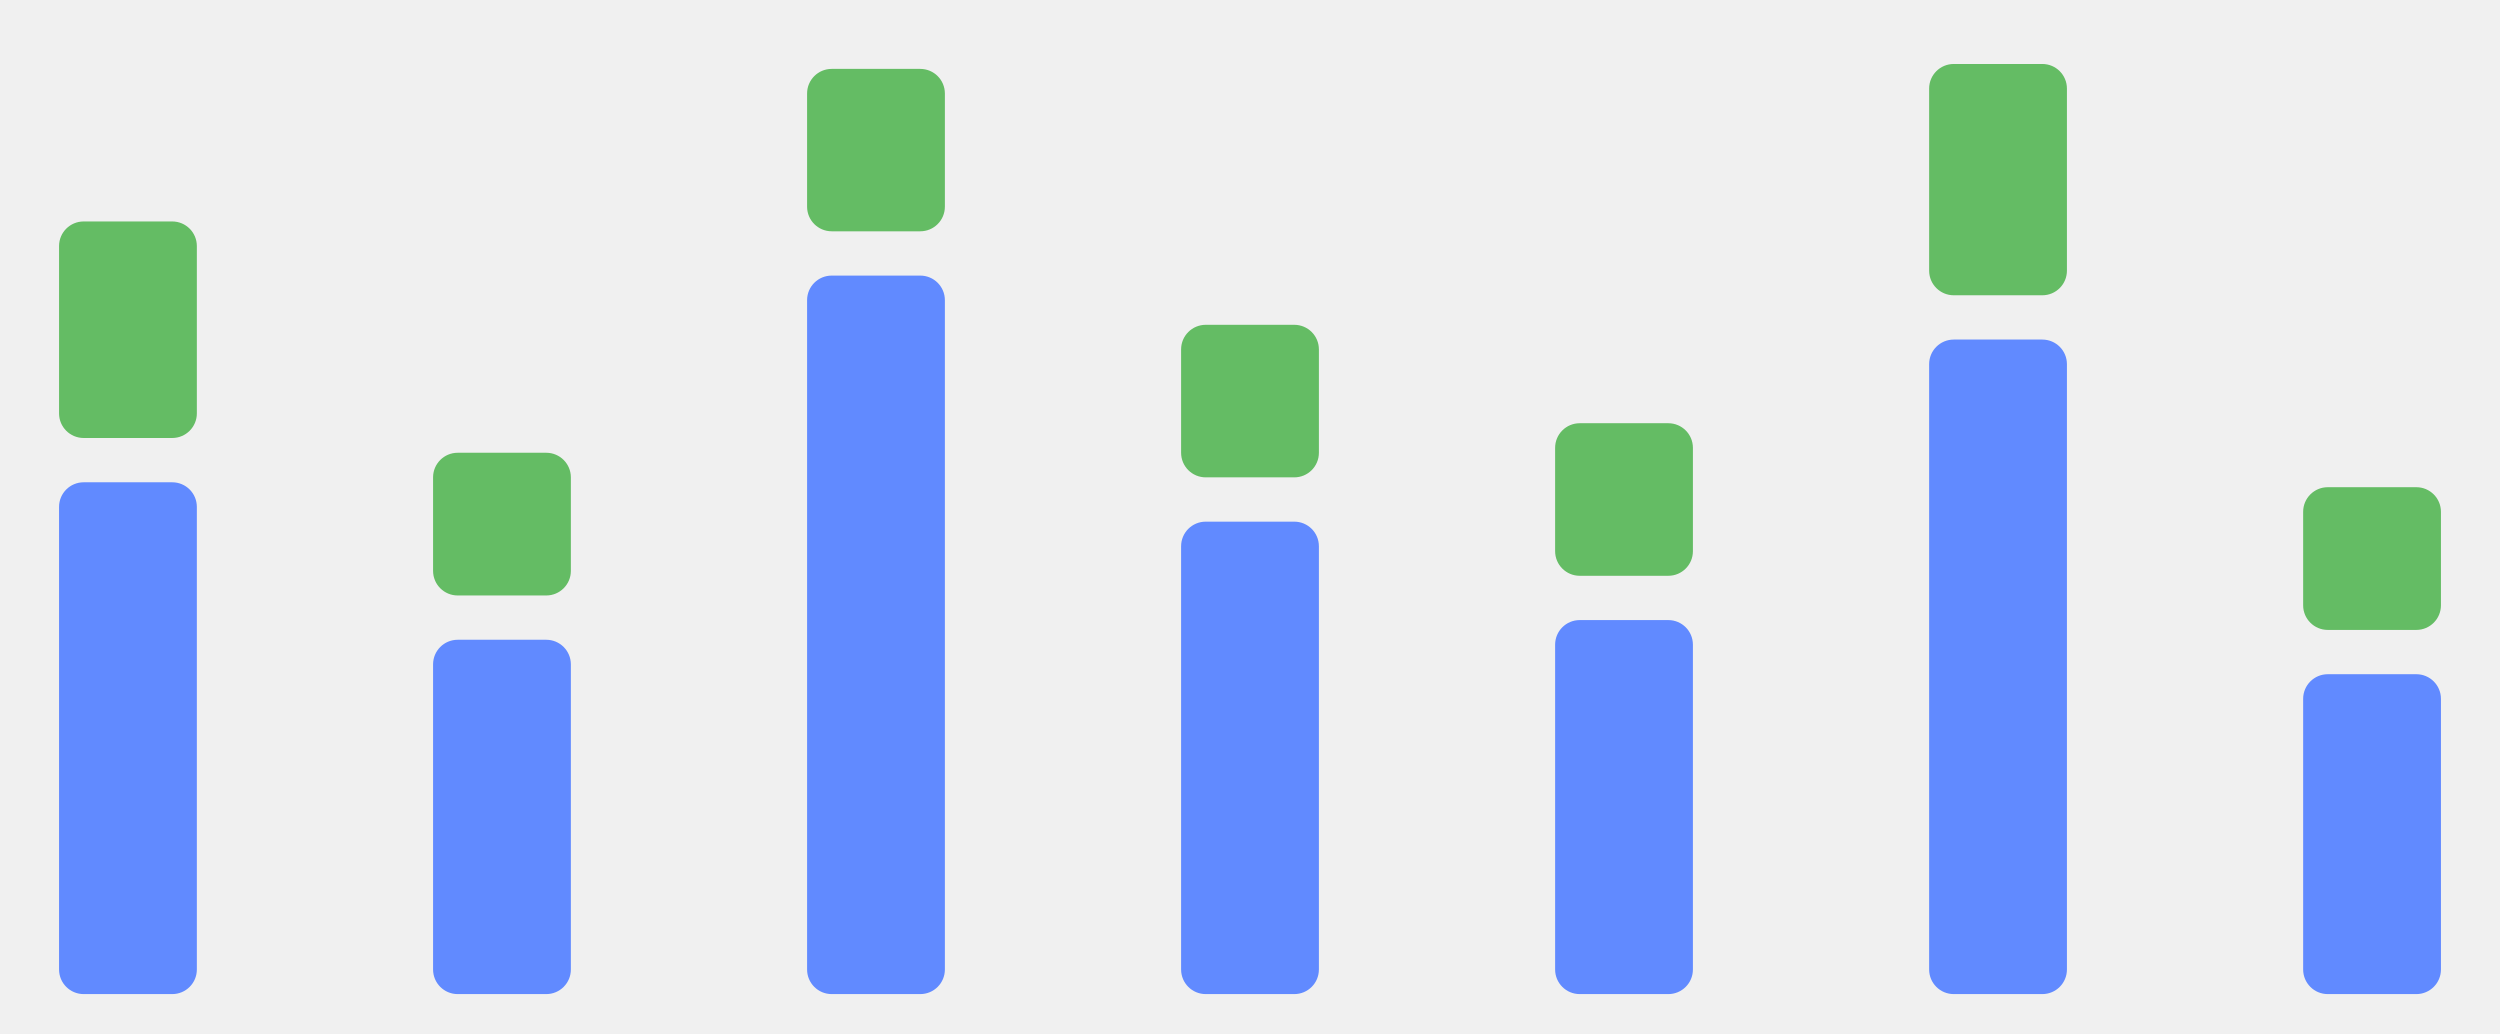
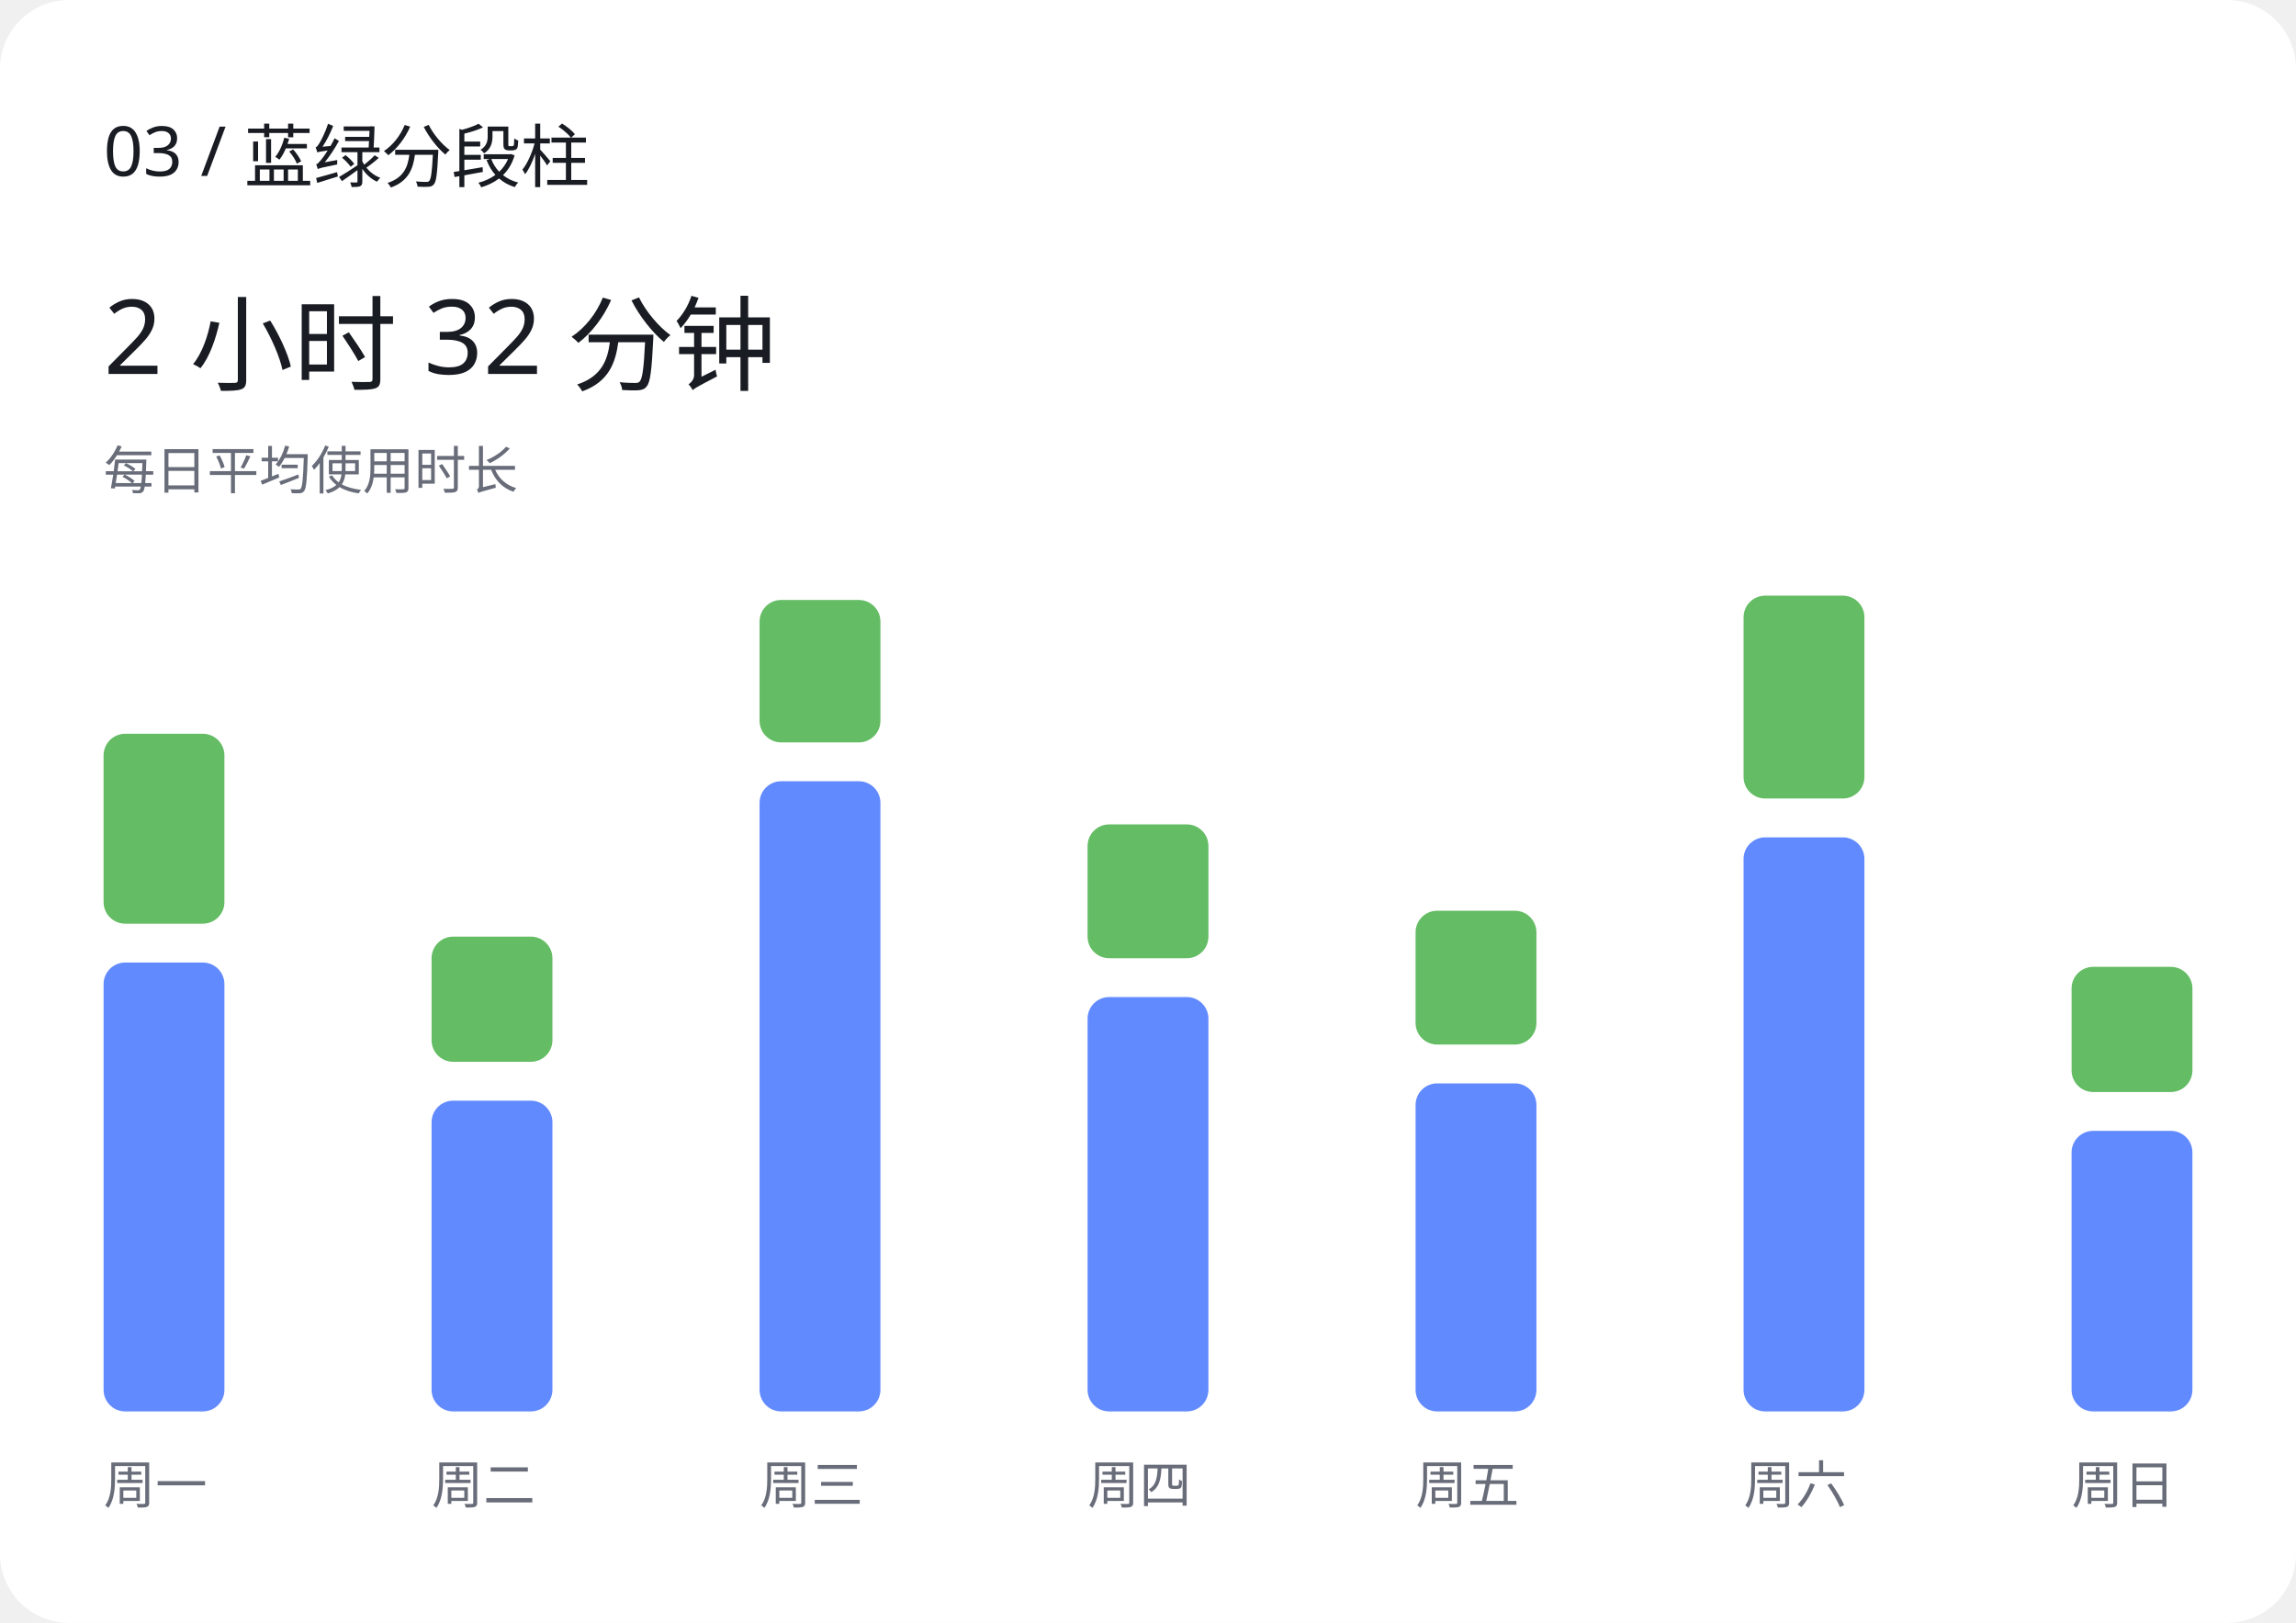
- <svg xmlns="http://www.w3.org/2000/svg" width="508" height="210" viewBox="12 125 508 210" fill="none" role="img" aria-label="蓝绿分段柱：每日平均使用时长，2小时32分钟">
-   <g data-bar-group="true">
-     <rect x="24" y="170" width="28" height="44" rx="5" fill="#64BC64" />
-     <rect x="24" y="223" width="28" height="104" rx="5" fill="#618AFF" />
-   </g>
-   <g data-bar-group="true">
-     <rect x="100" y="217" width="28" height="29" rx="5" fill="#64BC64" />
-     <rect x="100" y="255" width="28" height="72" rx="5" fill="#618AFF" />
-   </g>
-   <g data-bar-group="true">
-     <rect x="176" y="139" width="28" height="33" rx="5" fill="#64BC64" />
-     <rect x="176" y="181" width="28" height="146" rx="5" fill="#618AFF" />
-   </g>
-   <g data-bar-group="true">
-     <rect x="252" y="191" width="28" height="31" rx="5" fill="#64BC64" />
-     <rect x="252" y="231" width="28" height="96" rx="5" fill="#618AFF" />
-   </g>
-   <g data-bar-group="true">
-     <rect x="328" y="211" width="28" height="31" rx="5" fill="#64BC64" />
-     <rect x="328" y="251" width="28" height="76" rx="5" fill="#618AFF" />
-   </g>
-   <g data-bar-group="true">
-     <rect x="404" y="138" width="28" height="47" rx="5" fill="#64BC64" />
-     <rect x="404" y="194" width="28" height="133" rx="5" fill="#618AFF" />
-   </g>
-   <g data-bar-group="true">
-     <rect x="480" y="224" width="28" height="29" rx="5" fill="#64BC64" />
-     <rect x="480" y="262" width="28" height="65" rx="5" fill="#618AFF" />
-   </g>
+ <svg xmlns="http://www.w3.org/2000/svg" width="532" height="376" viewBox="0 0 532 376" fill="none" data-bar-group="true" role="img" aria-label="chart-bars-animated">
+   <path d="M0 16C0 7.163 7.163 0 16 0H516C524.837 0 532 7.163 532 16V360C532 368.837 524.837 376 516 376H16C7.163 376 0 368.837 0 360V16Z" fill="white" />
+   <text fill="#1A1C24" style="white-space: pre" xml:space="preserve" font-family="PingFang SC" font-size="16" letter-spacing="0px">
+     <tspan x="24" y="40.76">03 / 蓝绿分段柱</tspan>
+   </text>
+   <text fill="#1A1C24" style="white-space: pre" xml:space="preserve" font-family="PingFang SC" font-size="24" letter-spacing="0px">
+     <tspan x="24" y="86.64">2 小时 32 分钟</tspan>
+   </text>
+   <text fill="#696D7A" style="white-space: pre" xml:space="preserve" font-family="PingFang SC" font-size="12" letter-spacing="0px">
+     <tspan x="24" y="113.32">每日平均使用时长</tspan>
+   </text>
+   <rect x="24" y="170" width="28" height="44" rx="5" fill="#64BC64" />
+   <rect x="24" y="223" width="28" height="104" rx="5" fill="#618AFF" />
+   <text fill="#696D7A" style="white-space: pre" xml:space="preserve" font-family="PingFang SC" font-size="12" letter-spacing="0px">
+     <tspan x="24" y="348.32">周一</tspan>
+   </text>
+   <rect x="100" y="217" width="28" height="29" rx="5" fill="#64BC64" />
+   <rect x="100" y="255" width="28" height="72" rx="5" fill="#618AFF" />
+   <text fill="#696D7A" style="white-space: pre" xml:space="preserve" font-family="PingFang SC" font-size="12" letter-spacing="0px">
+     <tspan x="100" y="348.32">周二</tspan>
+   </text>
+   <rect x="176" y="139" width="28" height="33" rx="5" fill="#64BC64" />
+   <rect x="176" y="181" width="28" height="146" rx="5" fill="#618AFF" />
+   <text fill="#696D7A" style="white-space: pre" xml:space="preserve" font-family="PingFang SC" font-size="12" letter-spacing="0px">
+     <tspan x="176" y="348.32">周三</tspan>
+   </text>
+   <rect x="252" y="191" width="28" height="31" rx="5" fill="#64BC64" />
+   <rect x="252" y="231" width="28" height="96" rx="5" fill="#618AFF" />
+   <text fill="#696D7A" style="white-space: pre" xml:space="preserve" font-family="PingFang SC" font-size="12" letter-spacing="0px">
+     <tspan x="252" y="348.32">周四</tspan>
+   </text>
+   <rect x="328" y="211" width="28" height="31" rx="5" fill="#64BC64" />
+   <rect x="328" y="251" width="28" height="76" rx="5" fill="#618AFF" />
+   <text fill="#696D7A" style="white-space: pre" xml:space="preserve" font-family="PingFang SC" font-size="12" letter-spacing="0px">
+     <tspan x="328" y="348.32">周五</tspan>
+   </text>
+   <rect x="404" y="138" width="28" height="47" rx="5" fill="#64BC64" />
+   <rect x="404" y="194" width="28" height="133" rx="5" fill="#618AFF" />
+   <text fill="#696D7A" style="white-space: pre" xml:space="preserve" font-family="PingFang SC" font-size="12" letter-spacing="0px">
+     <tspan x="404" y="348.32">周六</tspan>
+   </text>
+   <rect x="480" y="224" width="28" height="29" rx="5" fill="#64BC64" />
+   <rect x="480" y="262" width="28" height="65" rx="5" fill="#618AFF" />
+   <text fill="#696D7A" style="white-space: pre" xml:space="preserve" font-family="PingFang SC" font-size="12" letter-spacing="0px">
+     <tspan x="480" y="348.32">周日</tspan>
+   </text>
</svg>
